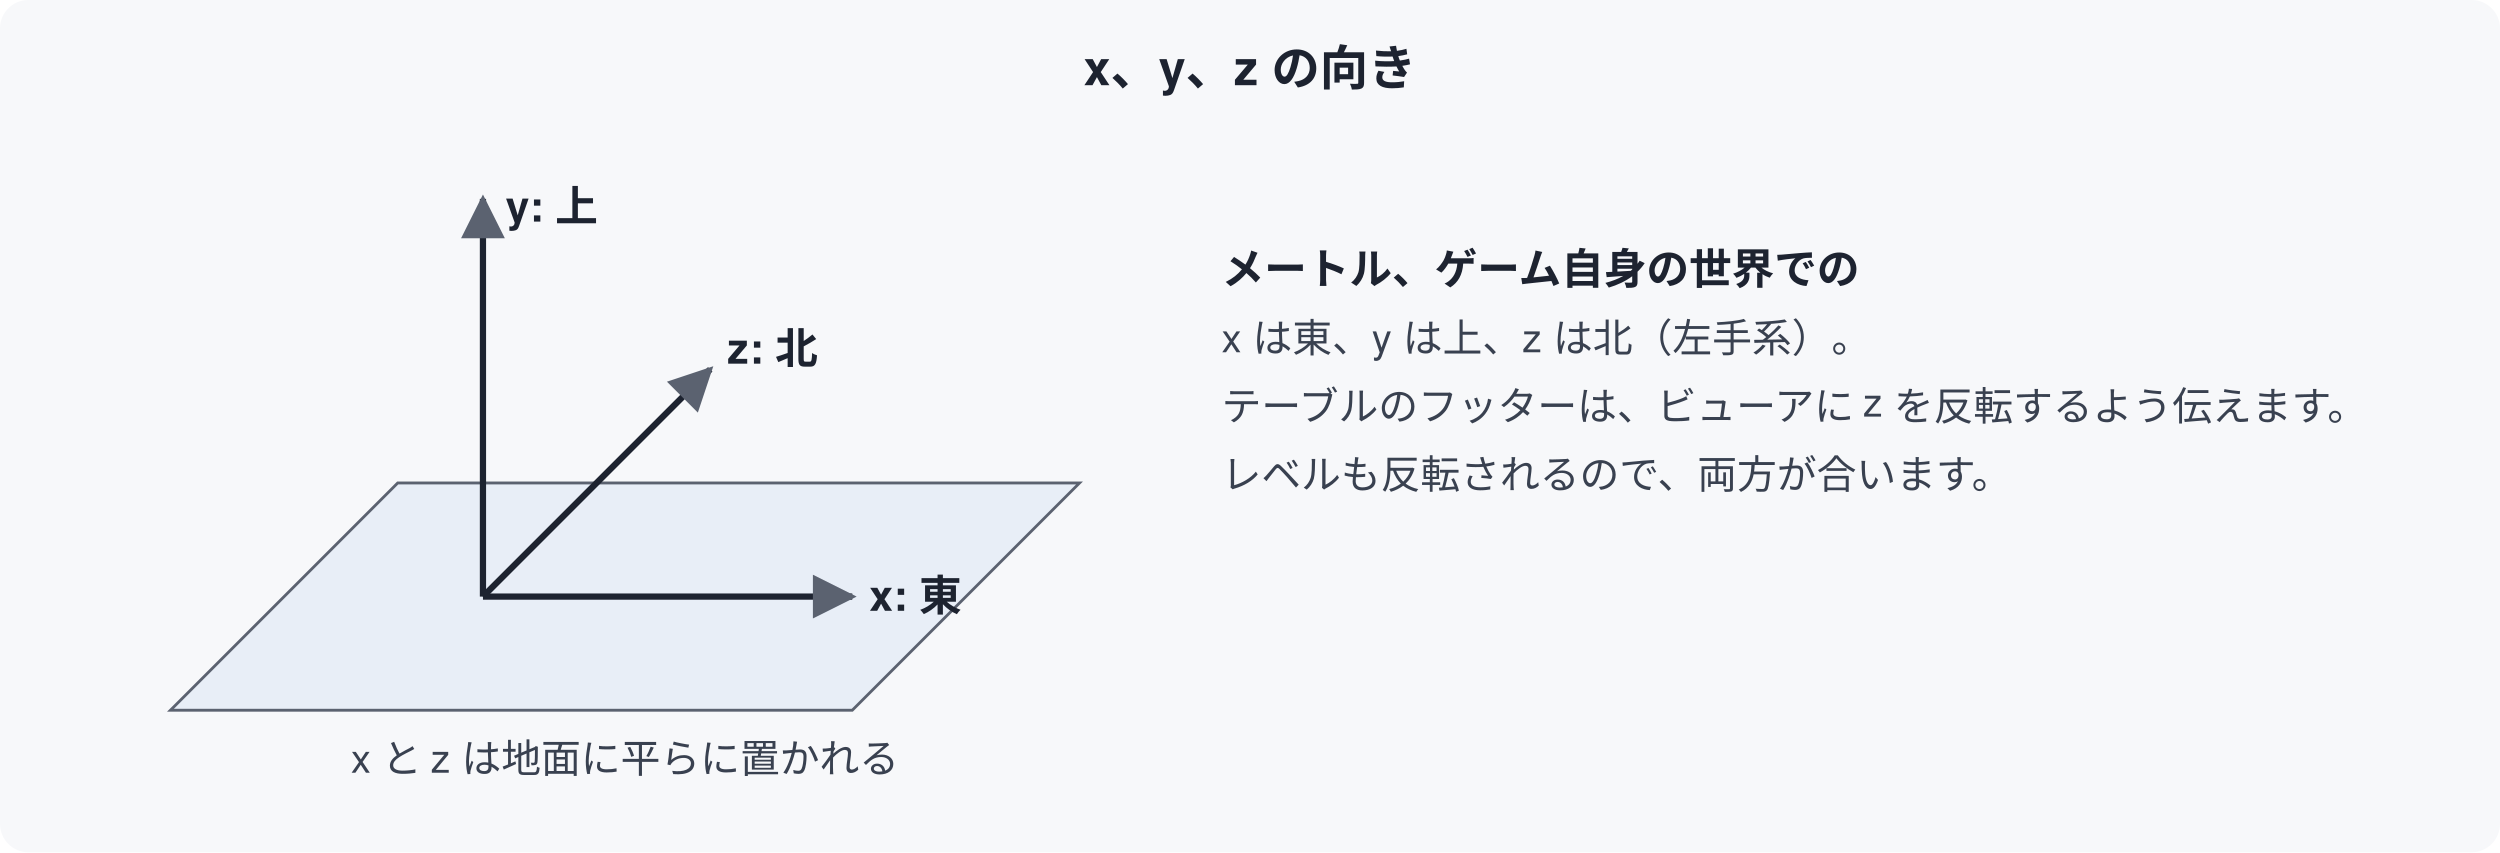
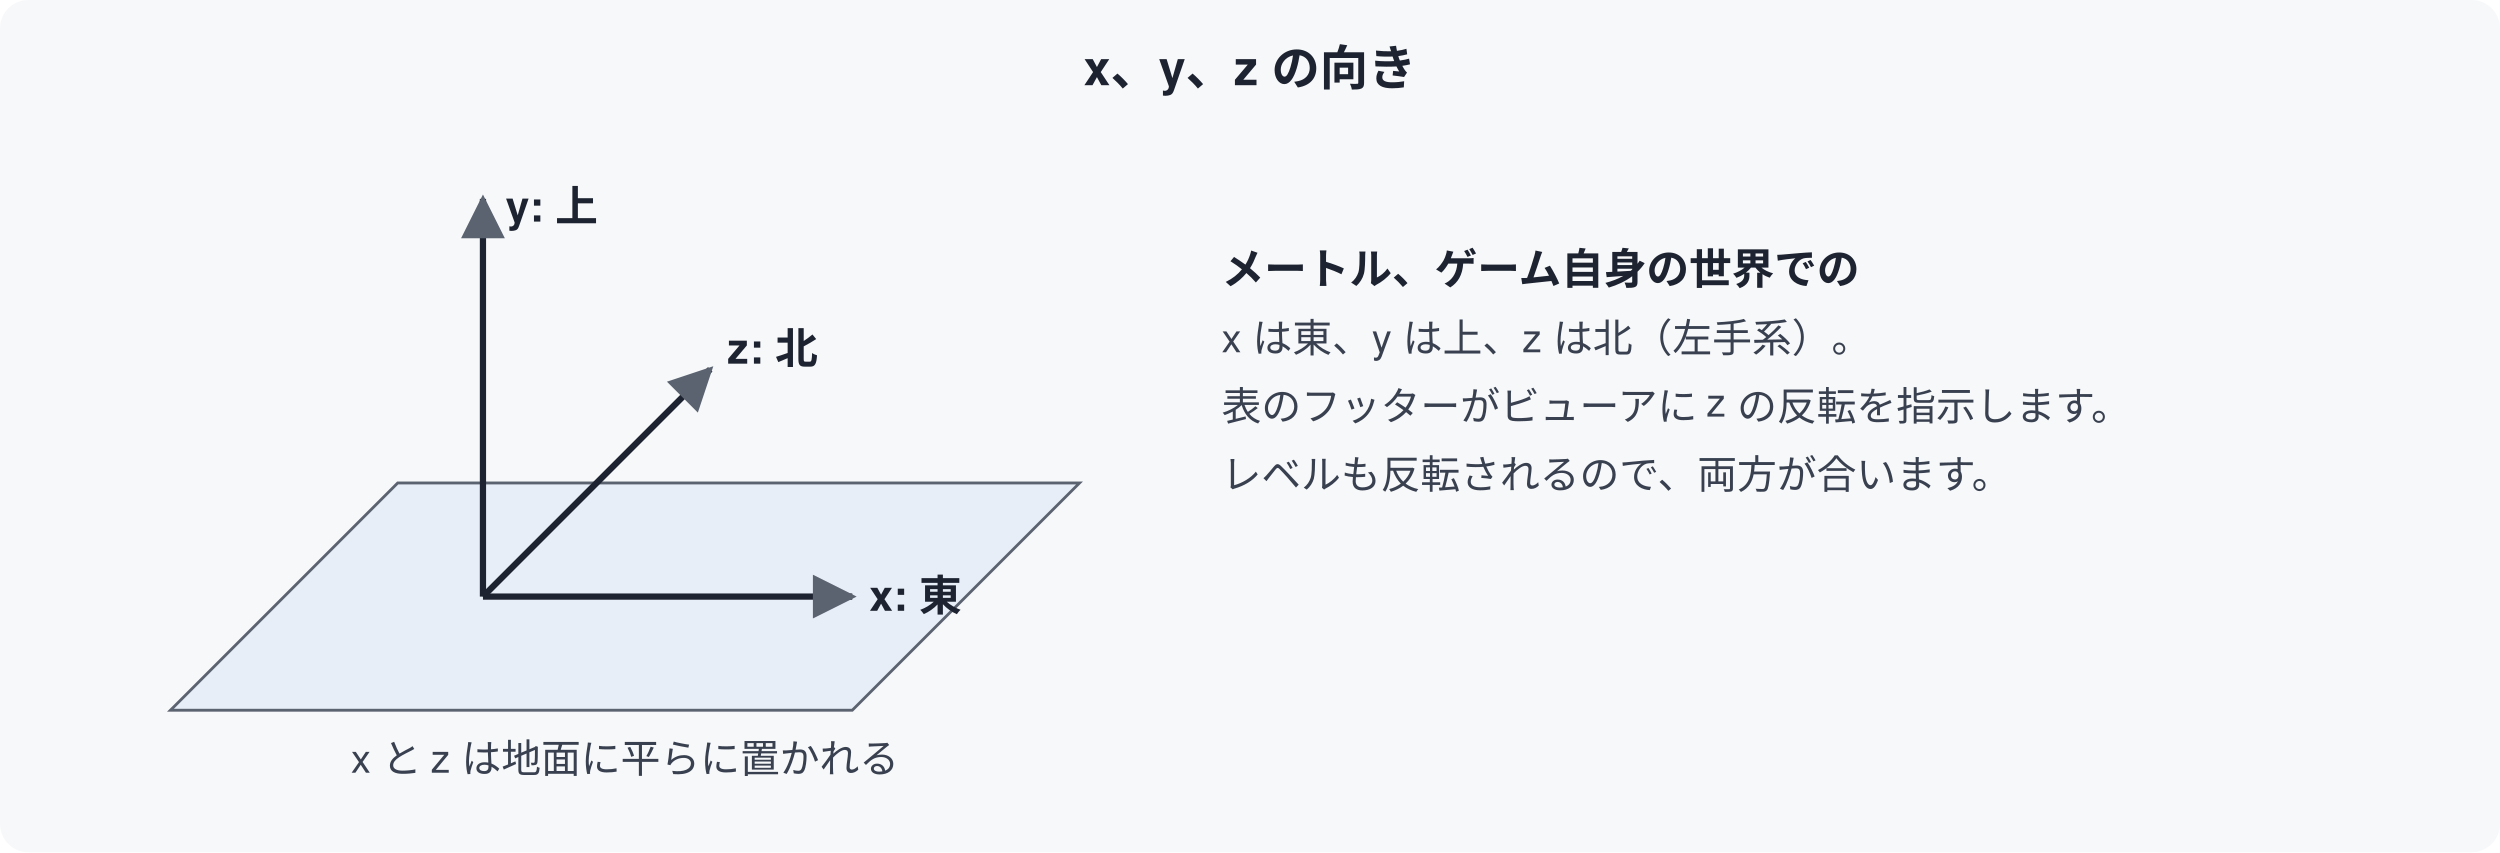
<svg xmlns="http://www.w3.org/2000/svg" width="880" height="300" viewBox="0 0 880 300" role="img" aria-label="Where x, y and z point">
  <defs>
    <marker id="a" viewBox="0 0 10 10" refX="9" refY="5" markerWidth="7" markerHeight="7" orient="auto">
      <path d="M0,0 L10,5 L0,10 z" fill="#5b6270" />
    </marker>
  </defs>
  <rect width="880" height="300" rx="10" fill="#f7f8fa" />
  <text x="440" y="30" font-family="Segoe UI,Helvetica,Arial,sans-serif" font-size="17" font-weight="600" text-anchor="middle" fill="#1d2330">x、y、z の向き</text>
  <polygon points="60,250 300,250 380,170 140,170" fill="#e8eef7" stroke="#5b6270" stroke-width="1" />
  <text x="220" y="272" font-family="Segoe UI,Helvetica,Arial,sans-serif" font-size="14" text-anchor="middle" fill="#394150">x と z は地面に平らに置かれる</text>
  <line x1="170" y1="210" x2="300" y2="210" stroke="#1d2330" stroke-width="2.2" marker-end="url(#a)" />
  <text x="306" y="215" font-family="Segoe UI,Helvetica,Arial,sans-serif" font-size="15" font-weight="600" text-anchor="start" fill="#1d2330">x: 東</text>
  <line x1="170" y1="210" x2="170" y2="70" stroke="#1d2330" stroke-width="2.2" marker-end="url(#a)" />
  <text x="178" y="78" font-family="Segoe UI,Helvetica,Arial,sans-serif" font-size="15" font-weight="600" text-anchor="start" fill="#1d2330">y: 上</text>
  <line x1="170" y1="210" x2="250" y2="130" stroke="#1d2330" stroke-width="2.2" marker-end="url(#a)" />
  <text x="256" y="128" font-family="Segoe UI,Helvetica,Arial,sans-serif" font-size="15" font-weight="600" text-anchor="start" fill="#1d2330">z: 北</text>
  <text x="430" y="100" font-family="Segoe UI,Helvetica,Arial,sans-serif" font-size="15" font-weight="600" text-anchor="start" fill="#1d2330">メートル、ゲーム自身の世界での</text>
  <text x="430" y="124" font-family="Segoe UI,Helvetica,Arial,sans-serif" font-size="14" text-anchor="start" fill="#394150">x は東、y は上、z は北（左手系）。</text>
-   <text x="430" y="148" font-family="Segoe UI,Helvetica,Arial,sans-serif" font-size="14" text-anchor="start" fill="#394150">テーブルのフッターは、ビューアに z を反転するよう伝えます。</text>
+   <text x="430" y="148" font-family="Segoe UI,Helvetica,Arial,sans-serif" font-size="14" text-anchor="start" fill="#394150">表のフッターがビューアに z の反転を指示します。</text>
  <text x="430" y="172" font-family="Segoe UI,Helvetica,Arial,sans-serif" font-size="14" text-anchor="start" fill="#394150">レベルも反転されるので、両方が合います。</text>
</svg>
